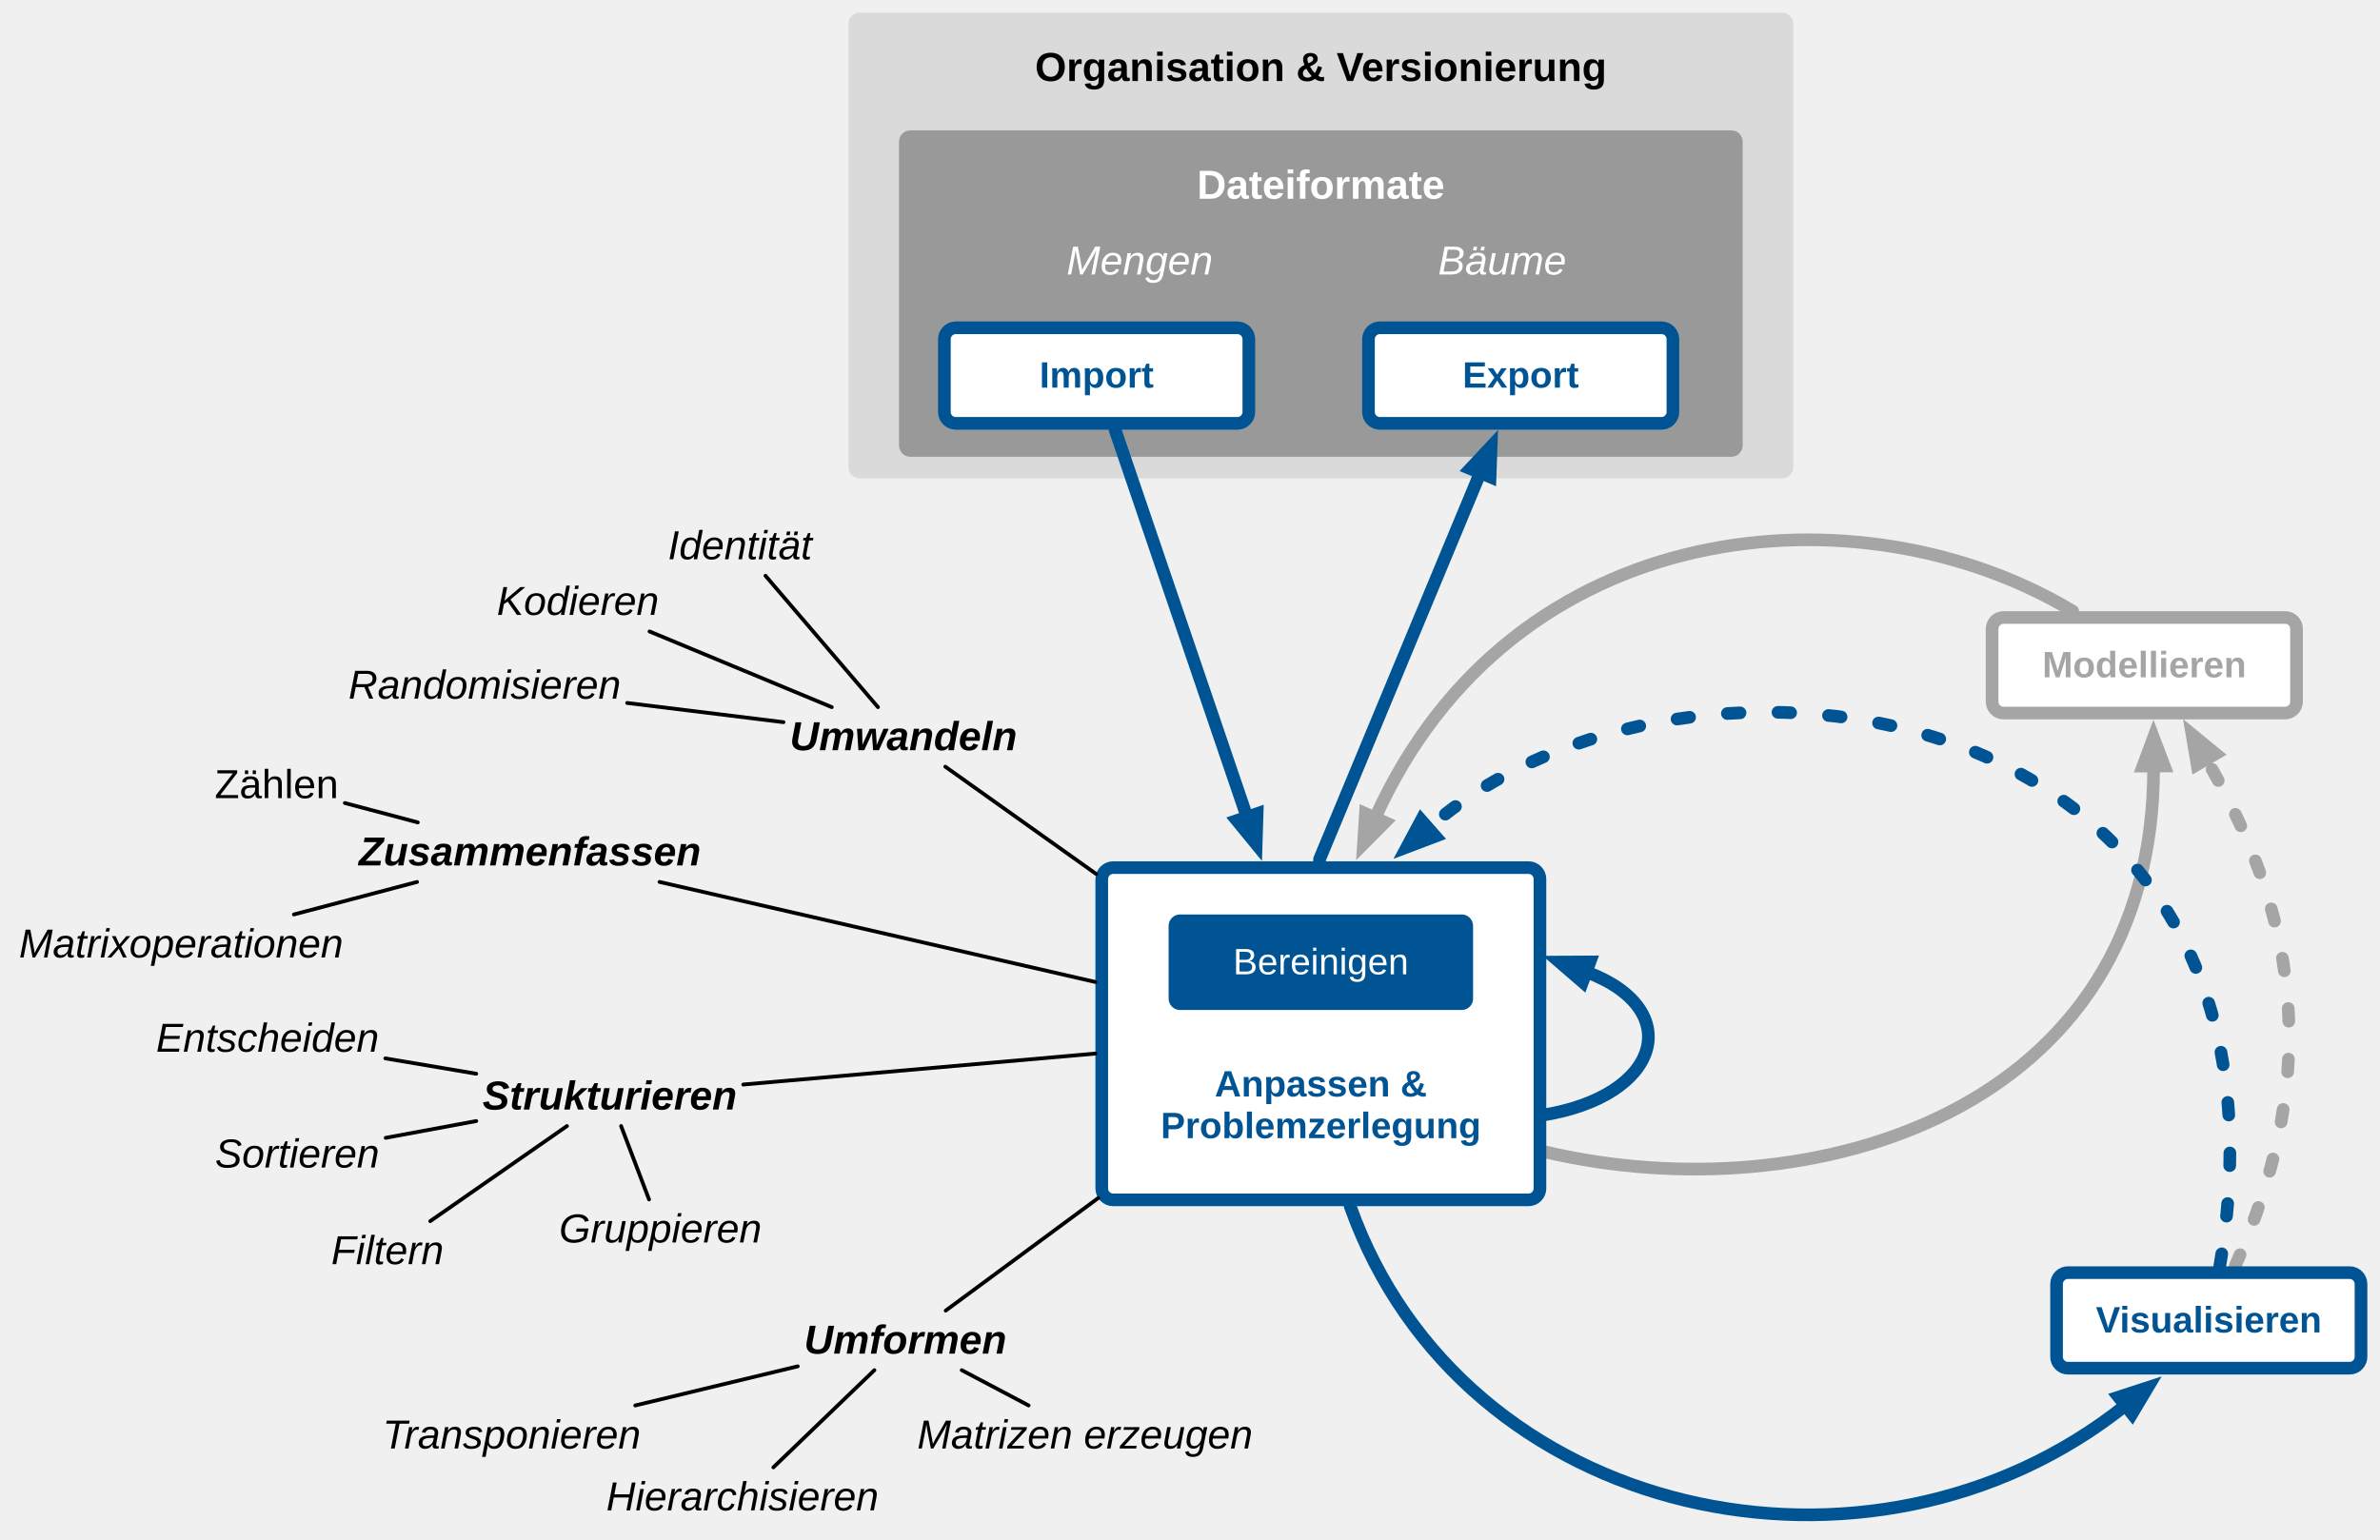
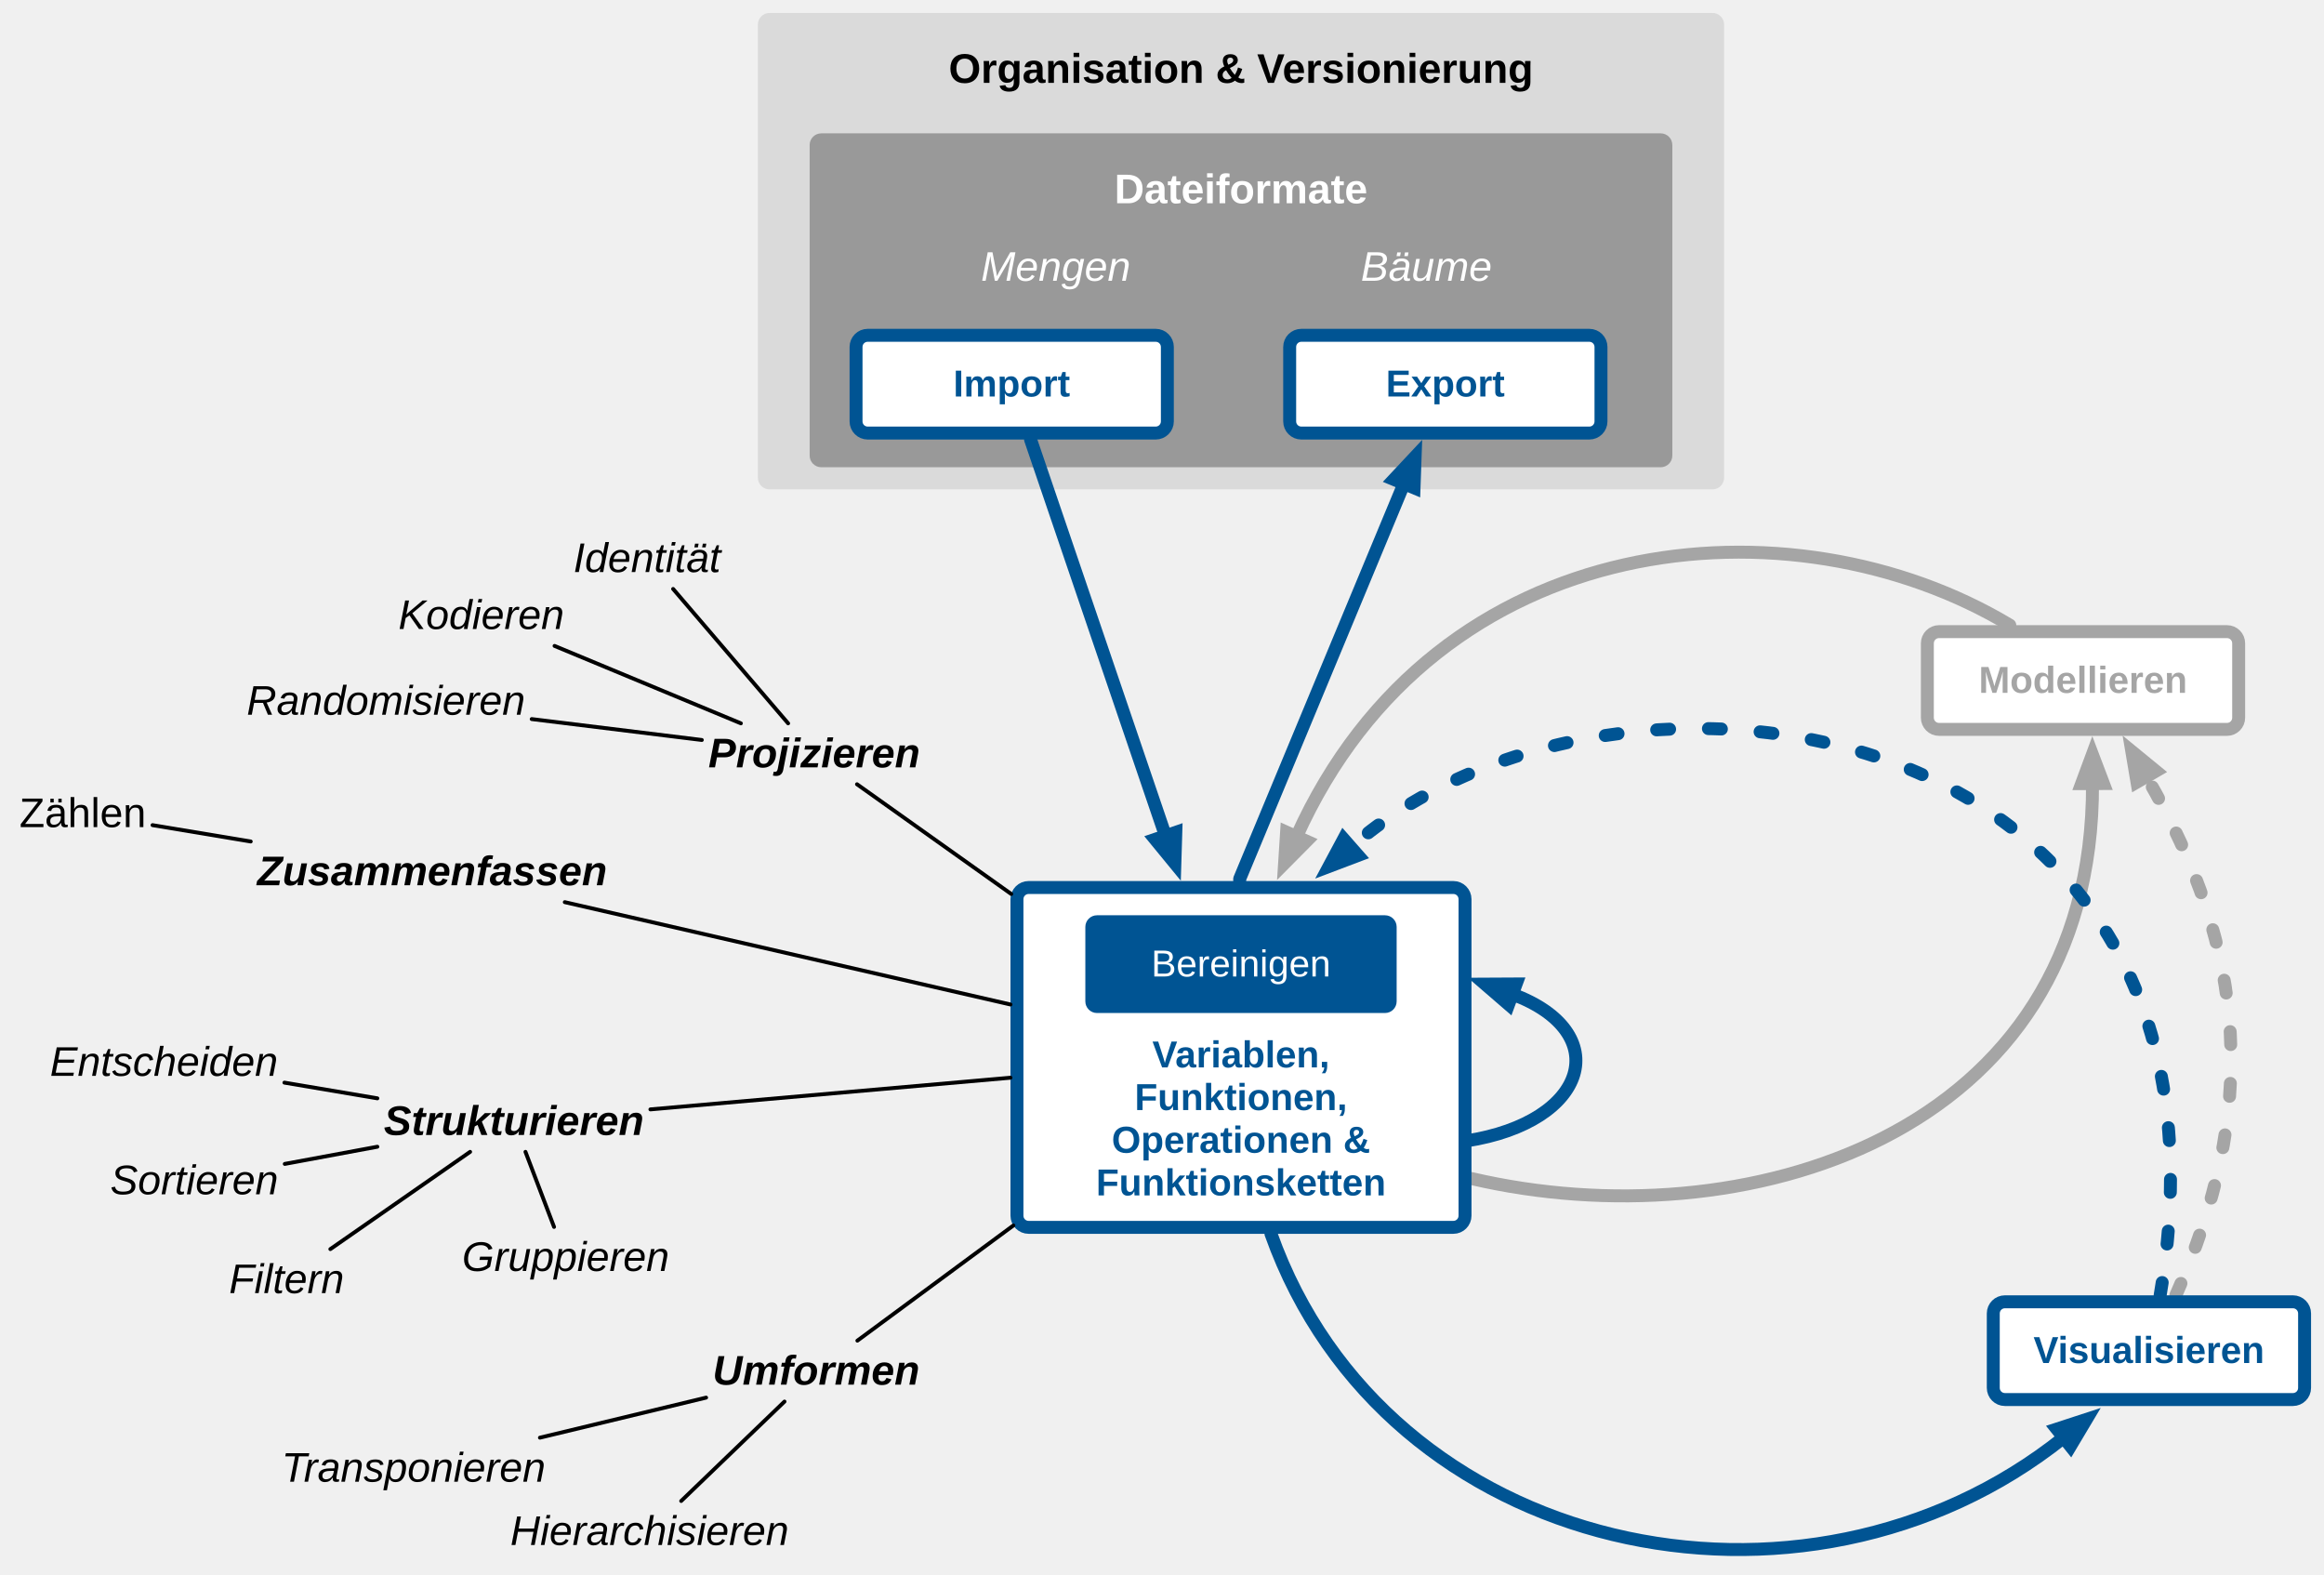
- <svg xmlns="http://www.w3.org/2000/svg" version="1.1" viewBox="-700.174 -291 1880.076 1216.428" width="1880.076" height="1216.428">
+ <svg xmlns="http://www.w3.org/2000/svg" version="1.1" viewBox="-615.495 -291 1795.397 1216.428" width="1795.397" height="1216.428">
  <defs>
    <marker orient="auto" overflow="visible" markerUnits="strokeWidth" id="FilledArrow_Marker" stroke-linejoin="miter" stroke-miterlimit="10" viewBox="-1 -2 5 4" markerWidth="5" markerHeight="4" color="#a5a5a5">
      <g>
        <path d="M 2.24 0 L 0 -.84 L 0 .84 Z" fill="currentColor" stroke="currentColor" stroke-width="1" />
      </g>
    </marker>
    <marker orient="auto" overflow="visible" markerUnits="strokeWidth" id="FilledArrow_Marker_2" stroke-linejoin="miter" stroke-miterlimit="10" viewBox="-1 -2 5 4" markerWidth="5" markerHeight="4" color="#a5a5a5">
      <g>
        <path d="M 2.24 0 L 0 -.84 L 0 .84 Z" fill="currentColor" stroke="currentColor" stroke-width="1" />
      </g>
    </marker>
    <marker orient="auto" overflow="visible" markerUnits="strokeWidth" id="FilledArrow_Marker_3" stroke-linejoin="miter" stroke-miterlimit="10" viewBox="-1 -2 5 4" markerWidth="5" markerHeight="4" color="#005493">
      <g>
        <path d="M 2.24 0 L 0 -.84 L 0 .84 Z" fill="currentColor" stroke="currentColor" stroke-width="1" />
      </g>
    </marker>
  </defs>
-   <g id="Canvas_1" fill="none" fill-opacity="1" stroke="none" stroke-opacity="1" stroke-dasharray="none">
+   <g id="Canvas_1" stroke-opacity="1" fill-opacity="1" stroke="none" fill="none" stroke-dasharray="none">
    <g id="Canvas_1_structures">
      <g id="Graphic_240">
        <path d="M -21 -281 L 707.46 -281 C 712.43 -281 716.46 -276.971 716.46 -272 L 716.46 78 C 716.46 82.971 712.43 87 707.46 87 L -21 87 C -25.971 87 -30 82.971 -30 78 L -30 -272 C -30 -276.971 -25.971 -281 -21 -281 Z" fill="#dadada" />
        <text transform="translate(-5 -256)" fill="black">
-           <tspan font-family="Arial" font-weight="bold" font-size="32" fill="black" x="122.409" y="29">Organisation &amp; Versionierung</tspan>
+           <tspan font-family="Arial" font-weight="bold" font-size="32" fill="black" x="122.409" y="29" xml:space="preserve">Organisation &amp; Versionierung</tspan>
        </text>
      </g>
      <g id="Graphic_221">
        <path d="M 19 -188 L 667.46 -188 C 672.43 -188 676.46 -183.971 676.46 -179 L 676.46 60.909 C 676.46 65.88 672.43 69.909 667.46 69.909 L 19 69.909 C 14.029 69.909 10 65.88 10 60.909 L 10 -179 C 10 -183.971 14.029 -188 19 -188 Z" fill="#999" />
        <text transform="translate(35 -163)" fill="white">
-           <tspan font-family="Arial" font-weight="bold" font-size="32" fill="white" x="210.425" y="29">Dateiformate</tspan>
+           <tspan font-family="Arial" font-weight="bold" font-size="32" fill="white" x="210.425" y="29" xml:space="preserve">Dateiformate</tspan>
        </text>
      </g>
    </g>
    <g id="Canvas_1_Modellieren">
      <g id="Line_43">
        <path d="M 1065.421 709.529 C 1128.714 567.175 1121.9 445.392 1042.681 308.831" marker-end="url(#FilledArrow_Marker)" stroke="#a5a5a5" stroke-linecap="round" stroke-linejoin="round" stroke-dasharray="10.0,30.0" stroke-width="10" />
      </g>
      <g id="Line_75">
        <path d="M 521.302 619.34 C 728.983 667.855 1002.184 588.623 1001.071 314.251" marker-end="url(#FilledArrow_Marker_2)" stroke="#a5a5a5" stroke-linecap="round" stroke-linejoin="round" stroke-width="10" />
      </g>
      <g id="Graphic_48">
        <path d="M 882.479 196.89 L 1104.979 196.89 C 1109.95 196.89 1113.979 200.919 1113.979 205.89 L 1113.979 263.39 C 1113.979 268.36 1109.95 272.39 1104.979 272.39 L 882.479 272.39 C 877.509 272.39 873.479 268.36 873.479 263.39 L 873.479 205.89 C 873.479 200.919 877.509 196.89 882.479 196.89 Z" fill="white" />
        <path d="M 882.479 196.89 L 1104.979 196.89 C 1109.95 196.89 1113.979 200.919 1113.979 205.89 L 1113.979 263.39 C 1113.979 268.36 1109.95 272.39 1104.979 272.39 L 882.479 272.39 C 877.509 272.39 873.479 268.36 873.479 263.39 L 873.479 205.89 C 873.479 200.919 877.509 196.89 882.479 196.89 Z" stroke="#a5a5a5" stroke-linecap="round" stroke-linejoin="round" stroke-width="10" />
        <text transform="translate(878.479 218.1654)" fill="#a5a5a5">
-           <tspan font-family="Arial" font-weight="bold" font-size="29" fill="#a5a5a5" x="34.679" y="26">Modellieren</tspan>
+           <tspan font-family="Arial" font-weight="bold" font-size="29" fill="#a5a5a5" x="34.679" y="26" xml:space="preserve">Modellieren</tspan>
        </text>
      </g>
      <g id="Line_45">
        <path d="M 937.17 191.89 C 769.839 91.228 494.766 113.569 386.108 355.281" marker-end="url(#FilledArrow_Marker)" stroke="#a5a5a5" stroke-linecap="round" stroke-linejoin="round" stroke-width="10" />
      </g>
    </g>
    <g id="Canvas_1_technical_Wickham_steps">
      <g id="Graphic_184">
        <path d="M 283.105 544.529 L 505.605 544.529 C 510.575 544.529 514.605 548.559 514.605 553.529 L 514.605 611.029 C 514.605 616 510.575 620.029 505.605 620.029 L 283.105 620.029 C 278.134 620.029 274.105 616 274.105 611.029 L 274.105 553.529 C 274.105 548.559 278.134 544.529 283.105 544.529 Z" fill="white" />
        <path d="M 283.105 544.529 L 505.605 544.529 C 510.575 544.529 514.605 548.559 514.605 553.529 L 514.605 611.029 C 514.605 616 510.575 620.029 505.605 620.029 L 283.105 620.029 C 278.134 620.029 274.105 616 274.105 611.029 L 274.105 553.529 C 274.105 548.559 278.134 544.529 283.105 544.529 Z" stroke="black" stroke-linecap="round" stroke-linejoin="round" stroke-width="5" />
      </g>
      <g id="Graphic_185">
        <path d="M 283.105 431.529 L 505.605 431.529 C 510.575 431.529 514.605 435.559 514.605 440.529 L 514.605 498.029 C 514.605 503 510.575 507.029 505.605 507.029 L 283.105 507.029 C 278.134 507.029 274.105 503 274.105 498.029 L 274.105 440.529 C 274.105 435.559 278.134 431.529 283.105 431.529 Z" fill="white" />
        <path d="M 283.105 431.529 L 505.605 431.529 C 510.575 431.529 514.605 435.559 514.605 440.529 L 514.605 498.029 C 514.605 503 510.575 507.029 505.605 507.029 L 283.105 507.029 C 278.134 507.029 274.105 503 274.105 498.029 L 274.105 440.529 C 274.105 435.559 278.134 431.529 283.105 431.529 Z" stroke="black" stroke-linecap="round" stroke-linejoin="round" stroke-width="5" />
      </g>
      <g id="Line_186">
        <path d="M 517.105 590.302 C 612.292 575.703 631.934 506.097 552.874 476.917" marker-end="url(#FilledArrow_Marker_3)" stroke="#005493" stroke-linecap="round" stroke-linejoin="round" stroke-width="10" />
      </g>
      <g id="Line_124">
        <path d="M 366.39 662.029 C 455.119 911.525 778.239 979.712 978.783 819.405" marker-end="url(#FilledArrow_Marker_3)" stroke="#005493" stroke-linecap="round" stroke-linejoin="round" stroke-width="10" />
      </g>
      <g id="Graphic_122">
        <path d="M 179.157 394.529 L 507.302 394.529 C 512.273 394.529 516.302 398.559 516.302 403.529 L 516.302 648.029 C 516.302 653 512.273 657.029 507.302 657.029 L 179.157 657.029 C 174.187 657.029 170.157 653 170.157 648.029 L 170.157 403.529 C 170.157 398.559 174.187 394.529 179.157 394.529 Z" fill="white" />
        <path d="M 179.157 394.529 L 507.302 394.529 C 512.273 394.529 516.302 398.559 516.302 403.529 L 516.302 648.029 C 516.302 653 512.273 657.029 507.302 657.029 L 179.157 657.029 C 174.187 657.029 170.157 653 170.157 648.029 L 170.157 403.529 C 170.157 398.559 174.187 394.529 179.157 394.529 Z" stroke="#005493" stroke-linecap="round" stroke-linejoin="round" stroke-width="10" />
      </g>
      <g id="Graphic_120">
-         <path d="M 211.23 544.529 L 475.23 544.529 C 480.2 544.529 484.23 548.559 484.23 553.529 L 484.23 611.029 C 484.23 616 480.2 620.029 475.23 620.029 L 211.23 620.029 C 206.259 620.029 202.23 616 202.23 611.029 L 202.23 553.529 C 202.23 548.559 206.259 544.529 211.23 544.529 Z" fill="white" />
-         <text transform="translate(207.2298 549.3306)" fill="#005493">
-           <tspan font-family="Arial" font-weight="bold" font-size="29" fill="#005493" x="52.2" y="26">Anpassen &amp; </tspan>
-           <tspan font-family="Arial" font-weight="bold" font-size="29" fill="#005493" x="9.507" y="58.949">Problemzerlegung</tspan>
+         <path d="M 211.23 535.64 L 475.23 535.64 C 480.2 535.64 484.23 539.67 484.23 544.64 L 484.23 602.14 C 484.23 607.111 480.2 611.14 475.23 611.14 L 211.23 611.14 C 206.259 611.14 202.23 607.111 202.23 602.14 L 202.23 544.64 C 202.23 539.67 206.259 535.64 211.23 535.64 Z" fill="white" />
+         <text transform="translate(207.2298 507.493)" fill="#005493">
+           <tspan font-family="Arial" font-weight="bold" font-size="29" fill="#005493" x="67.493" y="26" xml:space="preserve">Variablen, </tspan>
+           <tspan font-family="Arial" font-weight="bold" font-size="29" fill="#005493" x="53.843" y="58.949" xml:space="preserve">Funktionen, </tspan>
+           <tspan font-family="Arial" font-weight="bold" font-size="29" fill="#005493" x="36.1" y="91.897" xml:space="preserve">Operationen &amp;</tspan>
+           <tspan font-family="Arial" font-weight="bold" font-size="29" fill="#005493" x="24.021" y="124.846" xml:space="preserve">Funktionsketten</tspan>
        </text>
      </g>
      <g id="Graphic_119">
-         <path d="M 231.98 431.529 L 454.48 431.529 C 459.45 431.529 463.48 435.559 463.48 440.529 L 463.48 498.029 C 463.48 503 459.45 507.029 454.48 507.029 L 231.98 507.029 C 227.009 507.029 222.98 503 222.98 498.029 L 222.98 440.529 C 222.98 435.559 227.009 431.529 231.98 431.529 Z" fill="#005493" />
-         <text transform="translate(227.9798 452.8049)" fill="white">
-           <tspan font-family="Arial" font-size="29" fill="white" x="45.922" y="26">Bereinigen</tspan>
+         <path d="M 231.98 415.974 L 454.48 415.974 C 459.45 415.974 463.48 420.003 463.48 424.974 L 463.48 482.474 C 463.48 487.444 459.45 491.474 454.48 491.474 L 231.98 491.474 C 227.009 491.474 222.98 487.444 222.98 482.474 L 222.98 424.974 C 222.98 420.003 227.009 415.974 231.98 415.974 Z" fill="#005493" />
+         <text transform="translate(227.9798 437.2494)" fill="white">
+           <tspan font-family="Arial" font-size="29" fill="white" x="45.922" y="26" xml:space="preserve">Bereinigen</tspan>
        </text>
      </g>
      <g id="Line_116">
        <line x1="180.652" y1="48.5" x2="284.92" y2="354.6" marker-end="url(#FilledArrow_Marker_3)" stroke="#005493" stroke-linecap="round" stroke-linejoin="round" stroke-width="10" />
      </g>
      <g id="Graphic_113">
        <path d="M 389.84 -32 L 612.34 -32 C 617.311 -32 621.34 -27.971 621.34 -23 L 621.34 34.5 C 621.34 39.471 617.311 43.5 612.34 43.5 L 389.84 43.5 C 384.869 43.5 380.84 39.471 380.84 34.5 L 380.84 -23 C 380.84 -27.971 384.869 -32 389.84 -32 Z" fill="white" />
        <path d="M 389.84 -32 L 612.34 -32 C 617.311 -32 621.34 -27.971 621.34 -23 L 621.34 34.5 C 621.34 39.471 617.311 43.5 612.34 43.5 L 389.84 43.5 C 384.869 43.5 380.84 39.471 380.84 34.5 L 380.84 -23 C 380.84 -27.971 384.869 -32 389.84 -32 Z" stroke="#005493" stroke-linecap="round" stroke-linejoin="round" stroke-width="10" />
        <text transform="translate(385.84 -10.72437)" fill="#005493">
-           <tspan font-family="Arial" font-weight="bold" font-size="29" fill="#005493" x="69.329" y="26">Export</tspan>
+           <tspan font-family="Arial" font-weight="bold" font-size="29" fill="#005493" x="69.329" y="26" xml:space="preserve">Export</tspan>
        </text>
      </g>
      <g id="Line_112">
        <path d="M 342.238 389.529 L 342.226 387.85 L 469.15 82.572" marker-end="url(#FilledArrow_Marker_3)" stroke="#005493" stroke-linecap="round" stroke-linejoin="round" stroke-width="10" />
      </g>
      <g id="Graphic_121">
        <path d="M 54.84 -32 L 277.34 -32 C 282.311 -32 286.34 -27.971 286.34 -23 L 286.34 34.5 C 286.34 39.471 282.311 43.5 277.34 43.5 L 54.84 43.5 C 49.869 43.5 45.84 39.471 45.84 34.5 L 45.84 -23 C 45.84 -27.971 49.869 -32 54.84 -32 Z" fill="white" />
        <path d="M 54.84 -32 L 277.34 -32 C 282.311 -32 286.34 -27.971 286.34 -23 L 286.34 34.5 C 286.34 39.471 282.311 43.5 277.34 43.5 L 54.84 43.5 C 49.869 43.5 45.84 39.471 45.84 34.5 L 45.84 -23 C 45.84 -27.971 49.869 -32 54.84 -32 Z" stroke="#005493" stroke-linecap="round" stroke-linejoin="round" stroke-width="10" />
        <text transform="translate(50.84 -10.72437)" fill="#005493">
-           <tspan font-family="Arial" font-weight="bold" font-size="29" fill="#005493" x="70.143" y="26">Import</tspan>
+           <tspan font-family="Arial" font-weight="bold" font-size="29" fill="#005493" x="70.143" y="26" xml:space="preserve">Import</tspan>
        </text>
      </g>
      <g id="Line_44">
        <path d="M 1053.311 709.529 C 1130.256 253.73 633.394 183.087 428.076 363.439" marker-end="url(#FilledArrow_Marker_3)" stroke="#005493" stroke-linecap="round" stroke-linejoin="round" stroke-dasharray="10.0,30.0" stroke-width="10" />
      </g>
      <g id="Graphic_49">
        <path d="M 933.402 714.529 L 1155.902 714.529 C 1160.873 714.529 1164.902 718.559 1164.902 723.529 L 1164.902 781.029 C 1164.902 786 1160.873 790.029 1155.902 790.029 L 933.402 790.029 C 928.432 790.029 924.402 786 924.402 781.029 L 924.402 723.529 C 924.402 718.559 928.432 714.529 933.402 714.529 Z" fill="white" />
        <path d="M 933.402 714.529 L 1155.902 714.529 C 1160.873 714.529 1164.902 718.559 1164.902 723.529 L 1164.902 781.029 C 1164.902 786 1160.873 790.029 1155.902 790.029 L 933.402 790.029 C 928.432 790.029 924.402 786 924.402 781.029 L 924.402 723.529 C 924.402 718.559 928.432 714.529 933.402 714.529 Z" stroke="#005493" stroke-linecap="round" stroke-linejoin="round" stroke-width="10" />
        <text transform="translate(929.4021 735.8049)" fill="#005493">
-           <tspan font-family="Arial" font-weight="bold" font-size="29" fill="#005493" x="26.048" y="26">Visualisieren</tspan>
+           <tspan font-family="Arial" font-weight="bold" font-size="29" fill="#005493" x="26.048" y="26" xml:space="preserve">Visualisieren</tspan>
        </text>
      </g>
    </g>
    <g id="Canvas_1_konzepte">
      <g id="Graphic_106">
-         <text transform="translate(-530.6179 310.6246)" fill="black">
-           <tspan font-family="Arial" font-size="32" fill="black" x="0" y="29">Zählen</tspan>
+         <text transform="translate(-600.4946 318.8625)" fill="black">
+           <tspan font-family="Arial" font-size="32" fill="black" x="0" y="29" xml:space="preserve">Zählen</tspan>
        </text>
      </g>
      <g id="Line_111">
-         <line x1="-427.774" y1="343.478" x2="-370.14" y2="358.794" stroke="black" stroke-linecap="round" stroke-linejoin="round" stroke-width="3" />
+         <line x1="-497.651" y1="346.361" x2="-421.786" y2="358.988" stroke="black" stroke-linecap="round" stroke-linejoin="round" stroke-width="3" />
      </g>
      <g id="Graphic_81">
        <text transform="translate(-307.7405 165.871)" fill="black">
-           <tspan font-family="Arial" font-style="italic" font-size="32" fill="black" x="0" y="29">Kodieren</tspan>
+           <tspan font-family="Arial" font-style="italic" font-size="32" fill="black" x="0" y="29" xml:space="preserve">Kodieren</tspan>
        </text>
      </g>
      <g id="Line_83">
        <line x1="-187.074" y1="207.918" x2="-43.113" y2="267.729" stroke="black" stroke-linecap="round" stroke-linejoin="round" stroke-width="3" />
      </g>
      <g id="Graphic_191">
        <text transform="translate(-258.5566 661.7023)" fill="black">
-           <tspan font-family="Arial" font-style="italic" font-size="32" fill="black" x="0" y="29">Gruppieren</tspan>
+           <tspan font-family="Arial" font-style="italic" font-size="32" fill="black" x="0" y="29" xml:space="preserve">Gruppieren</tspan>
        </text>
      </g>
      <g id="Line_194">
        <line x1="-187.466" y1="656.702" x2="-209.545" y2="598.717" stroke="black" stroke-linecap="round" stroke-linejoin="round" stroke-width="3" />
      </g>
      <g id="Graphic_241">
        <text transform="translate(-438.5468 678.8356)" fill="black">
-           <tspan font-family="Arial" font-style="italic" font-size="32" fill="black" x="0" y="29">Filtern</tspan>
+           <tspan font-family="Arial" font-style="italic" font-size="32" fill="black" x="0" y="29" xml:space="preserve">Filtern</tspan>
        </text>
      </g>
      <g id="Graphic_242">
        <text transform="translate(-576.8945 511)" fill="black">
-           <tspan font-family="Arial" font-style="italic" font-size="32" fill="black" x="0" y="29">Entscheiden</tspan>
+           <tspan font-family="Arial" font-style="italic" font-size="32" fill="black" x="0" y="29" xml:space="preserve">Entscheiden</tspan>
        </text>
      </g>
      <g id="Graphic_243">
        <text transform="translate(-530.3299 602.4757)" fill="black">
-           <tspan font-family="Arial" font-style="italic" font-size="32" fill="black" x="0" y="29">Sortieren</tspan>
+           <tspan font-family="Arial" font-style="italic" font-size="32" fill="black" x="0" y="29" xml:space="preserve">Sortieren</tspan>
        </text>
      </g>
      <g id="Line_244">
        <line x1="-395.486" y1="608.027" x2="-323.97" y2="594.76" stroke="black" stroke-linecap="round" stroke-linejoin="round" stroke-width="3" />
      </g>
      <g id="Line_245">
        <line x1="-360.283" y1="673.836" x2="-252.313" y2="598.717" stroke="black" stroke-linecap="round" stroke-linejoin="round" stroke-width="3" />
      </g>
      <g id="Line_246">
        <line x1="-395.769" y1="545.246" x2="-323.97" y2="557.375" stroke="black" stroke-linecap="round" stroke-linejoin="round" stroke-width="3" />
      </g>
      <g id="Graphic_247">
        <text transform="translate(-397.9821 824.4849)" fill="black">
-           <tspan font-family="Arial" font-style="italic" font-size="32" fill="black" x="0" y="29">Transponieren</tspan>
+           <tspan font-family="Arial" font-style="italic" font-size="32" fill="black" x="0" y="29" xml:space="preserve">Transponieren</tspan>
        </text>
      </g>
      <g id="Line_248">
        <line x1="-198.371" y1="819.485" x2="-69.997" y2="788.553" stroke="black" stroke-linecap="round" stroke-linejoin="round" stroke-width="3" />
      </g>
-       <g id="Graphic_249">
-         <text transform="translate(24.38837 824.4849)" fill="black">
-           <tspan font-family="Arial" font-style="italic" font-size="32" fill="black" x="0" y="29">Matrizen erzeugen</tspan>
-         </text>
-       </g>
-       <g id="Line_250">
-         <line x1="112.363" y1="819.485" x2="59.551" y2="791.593" stroke="black" stroke-linecap="round" stroke-linejoin="round" stroke-width="3" />
-       </g>
-       <g id="Graphic_264">
-         <text transform="translate(-685.1743 436.5293)" fill="black">
-           <tspan font-family="Arial" font-style="italic" font-size="32" fill="black" x="0" y="29">Matrixoperationen</tspan>
-         </text>
-       </g>
-       <g id="Line_265">
-         <line x1="-468.01" y1="431.529" x2="-370.715" y2="405.841" stroke="black" stroke-linecap="round" stroke-linejoin="round" stroke-width="3" />
-       </g>
      <g id="Graphic_266">
        <text transform="translate(-424.935 232.0627)" fill="black">
-           <tspan font-family="Arial" font-style="italic" font-size="32" fill="black" x="0" y="29">Randomisieren</tspan>
+           <tspan font-family="Arial" font-style="italic" font-size="32" fill="black" x="0" y="29" xml:space="preserve">Randomisieren</tspan>
        </text>
      </g>
      <g id="Line_267">
-         <line x1="-204.716" y1="264.428" x2="-81.283" y2="279.601" stroke="black" stroke-linecap="round" stroke-linejoin="round" stroke-width="3" />
+         <line x1="-204.716" y1="264.428" x2="-73.298" y2="280.582" stroke="black" stroke-linecap="round" stroke-linejoin="round" stroke-width="3" />
      </g>
      <g id="Graphic_268">
        <text transform="translate(-221.2817 873.3809)" fill="black">
-           <tspan font-family="Arial" font-style="italic" font-size="32" fill="black" x="0" y="29">Hierarchisieren</tspan>
+           <tspan font-family="Arial" font-style="italic" font-size="32" fill="black" x="0" y="29" xml:space="preserve">Hierarchisieren</tspan>
        </text>
      </g>
      <g id="Line_269">
        <line x1="-89.241" y1="868.381" x2="-9.437" y2="791.593" stroke="black" stroke-linecap="round" stroke-linejoin="round" stroke-width="3" />
      </g>
    </g>
    <g id="Canvas_1_Techniken_2">
      <g id="Graphic_239">
-         <text transform="translate(-76.28274 272.7287)" fill="black">
-           <tspan font-family="Arial" font-style="italic" font-weight="bold" font-size="32" fill="black" x="0" y="29">Umwandeln</tspan>
+         <text transform="translate(-68.29837 272.7287)" fill="black">
+           <tspan font-family="Arial" font-style="italic" font-weight="bold" font-size="32" fill="black" x="0" y="29" xml:space="preserve">Projizieren</tspan>
        </text>
      </g>
      <g id="Graphic_238">
        <text transform="translate(-416.7857 363.7937)" fill="black">
-           <tspan font-family="Arial" font-style="italic" font-weight="bold" font-size="32" fill="black" x="0" y="29">Zusammenfassen</tspan>
+           <tspan font-family="Arial" font-style="italic" font-weight="bold" font-size="32" fill="black" x="0" y="29" xml:space="preserve">Zusammenfassen</tspan>
        </text>
      </g>
      <g id="Graphic_237">
        <text transform="translate(-318.9704 556.67)" fill="black">
-           <tspan font-family="Arial" font-style="italic" font-weight="bold" font-size="32" fill="black" x="0" y="29">Strukturieren</tspan>
+           <tspan font-family="Arial" font-style="italic" font-weight="bold" font-size="32" fill="black" x="0" y="29" xml:space="preserve">Strukturieren</tspan>
        </text>
      </g>
      <g id="Line_234">
        <line x1="46.578" y1="314.776" x2="165.736" y2="399.531" stroke="black" stroke-linecap="round" stroke-linejoin="round" stroke-width="3" />
      </g>
      <g id="Line_233">
        <line x1="-179.165" y1="405.841" x2="165.157" y2="484.895" stroke="black" stroke-linecap="round" stroke-linejoin="round" stroke-width="3" />
      </g>
      <g id="Line_232">
        <line x1="-113.033" y1="565.916" x2="165.157" y2="541.444" stroke="black" stroke-linecap="round" stroke-linejoin="round" stroke-width="3" />
      </g>
      <g id="Line_231">
        <line x1="46.876" y1="744.546" x2="167.375" y2="655.595" stroke="black" stroke-linecap="round" stroke-linejoin="round" stroke-width="3" />
      </g>
      <g id="Graphic_228">
        <text transform="translate(-64.99749 749.5464)" fill="black">
-           <tspan font-family="Arial" font-style="italic" font-weight="bold" font-size="32" fill="black" x="0" y="29">Umformen</tspan>
+           <tspan font-family="Arial" font-style="italic" font-weight="bold" font-size="32" fill="black" x="0" y="29" xml:space="preserve">Umformen</tspan>
        </text>
      </g>
      <g id="Graphic_223">
        <text transform="translate(-172.5434 121.871)" fill="black">
-           <tspan font-family="Arial" font-style="italic" font-size="32" fill="black" x="0" y="29">Identität</tspan>
+           <tspan font-family="Arial" font-style="italic" font-size="32" fill="black" x="0" y="29" xml:space="preserve">Identität</tspan>
        </text>
      </g>
      <g id="Line_222">
        <line x1="-95.48" y1="163.918" x2="-6.628" y2="267.729" stroke="black" stroke-linecap="round" stroke-linejoin="round" stroke-width="3" />
      </g>
      <g id="Graphic_254">
        <text transform="translate(435.7636 -103.1051)" fill="white">
-           <tspan font-family="Arial" font-style="italic" font-size="32" fill="white" x="0" y="29">Bäume</tspan>
+           <tspan font-family="Arial" font-style="italic" font-size="32" fill="white" x="0" y="29" xml:space="preserve">Bäume</tspan>
        </text>
      </g>
      <g id="Graphic_253">
        <text transform="translate(142.3157 -103.1051)" fill="white">
-           <tspan font-family="Arial" font-style="italic" font-size="32" fill="white" x="0" y="29">Mengen</tspan>
+           <tspan font-family="Arial" font-style="italic" font-size="32" fill="white" x="0" y="29" xml:space="preserve">Mengen</tspan>
        </text>
      </g>
    </g>
  </g>
</svg>
